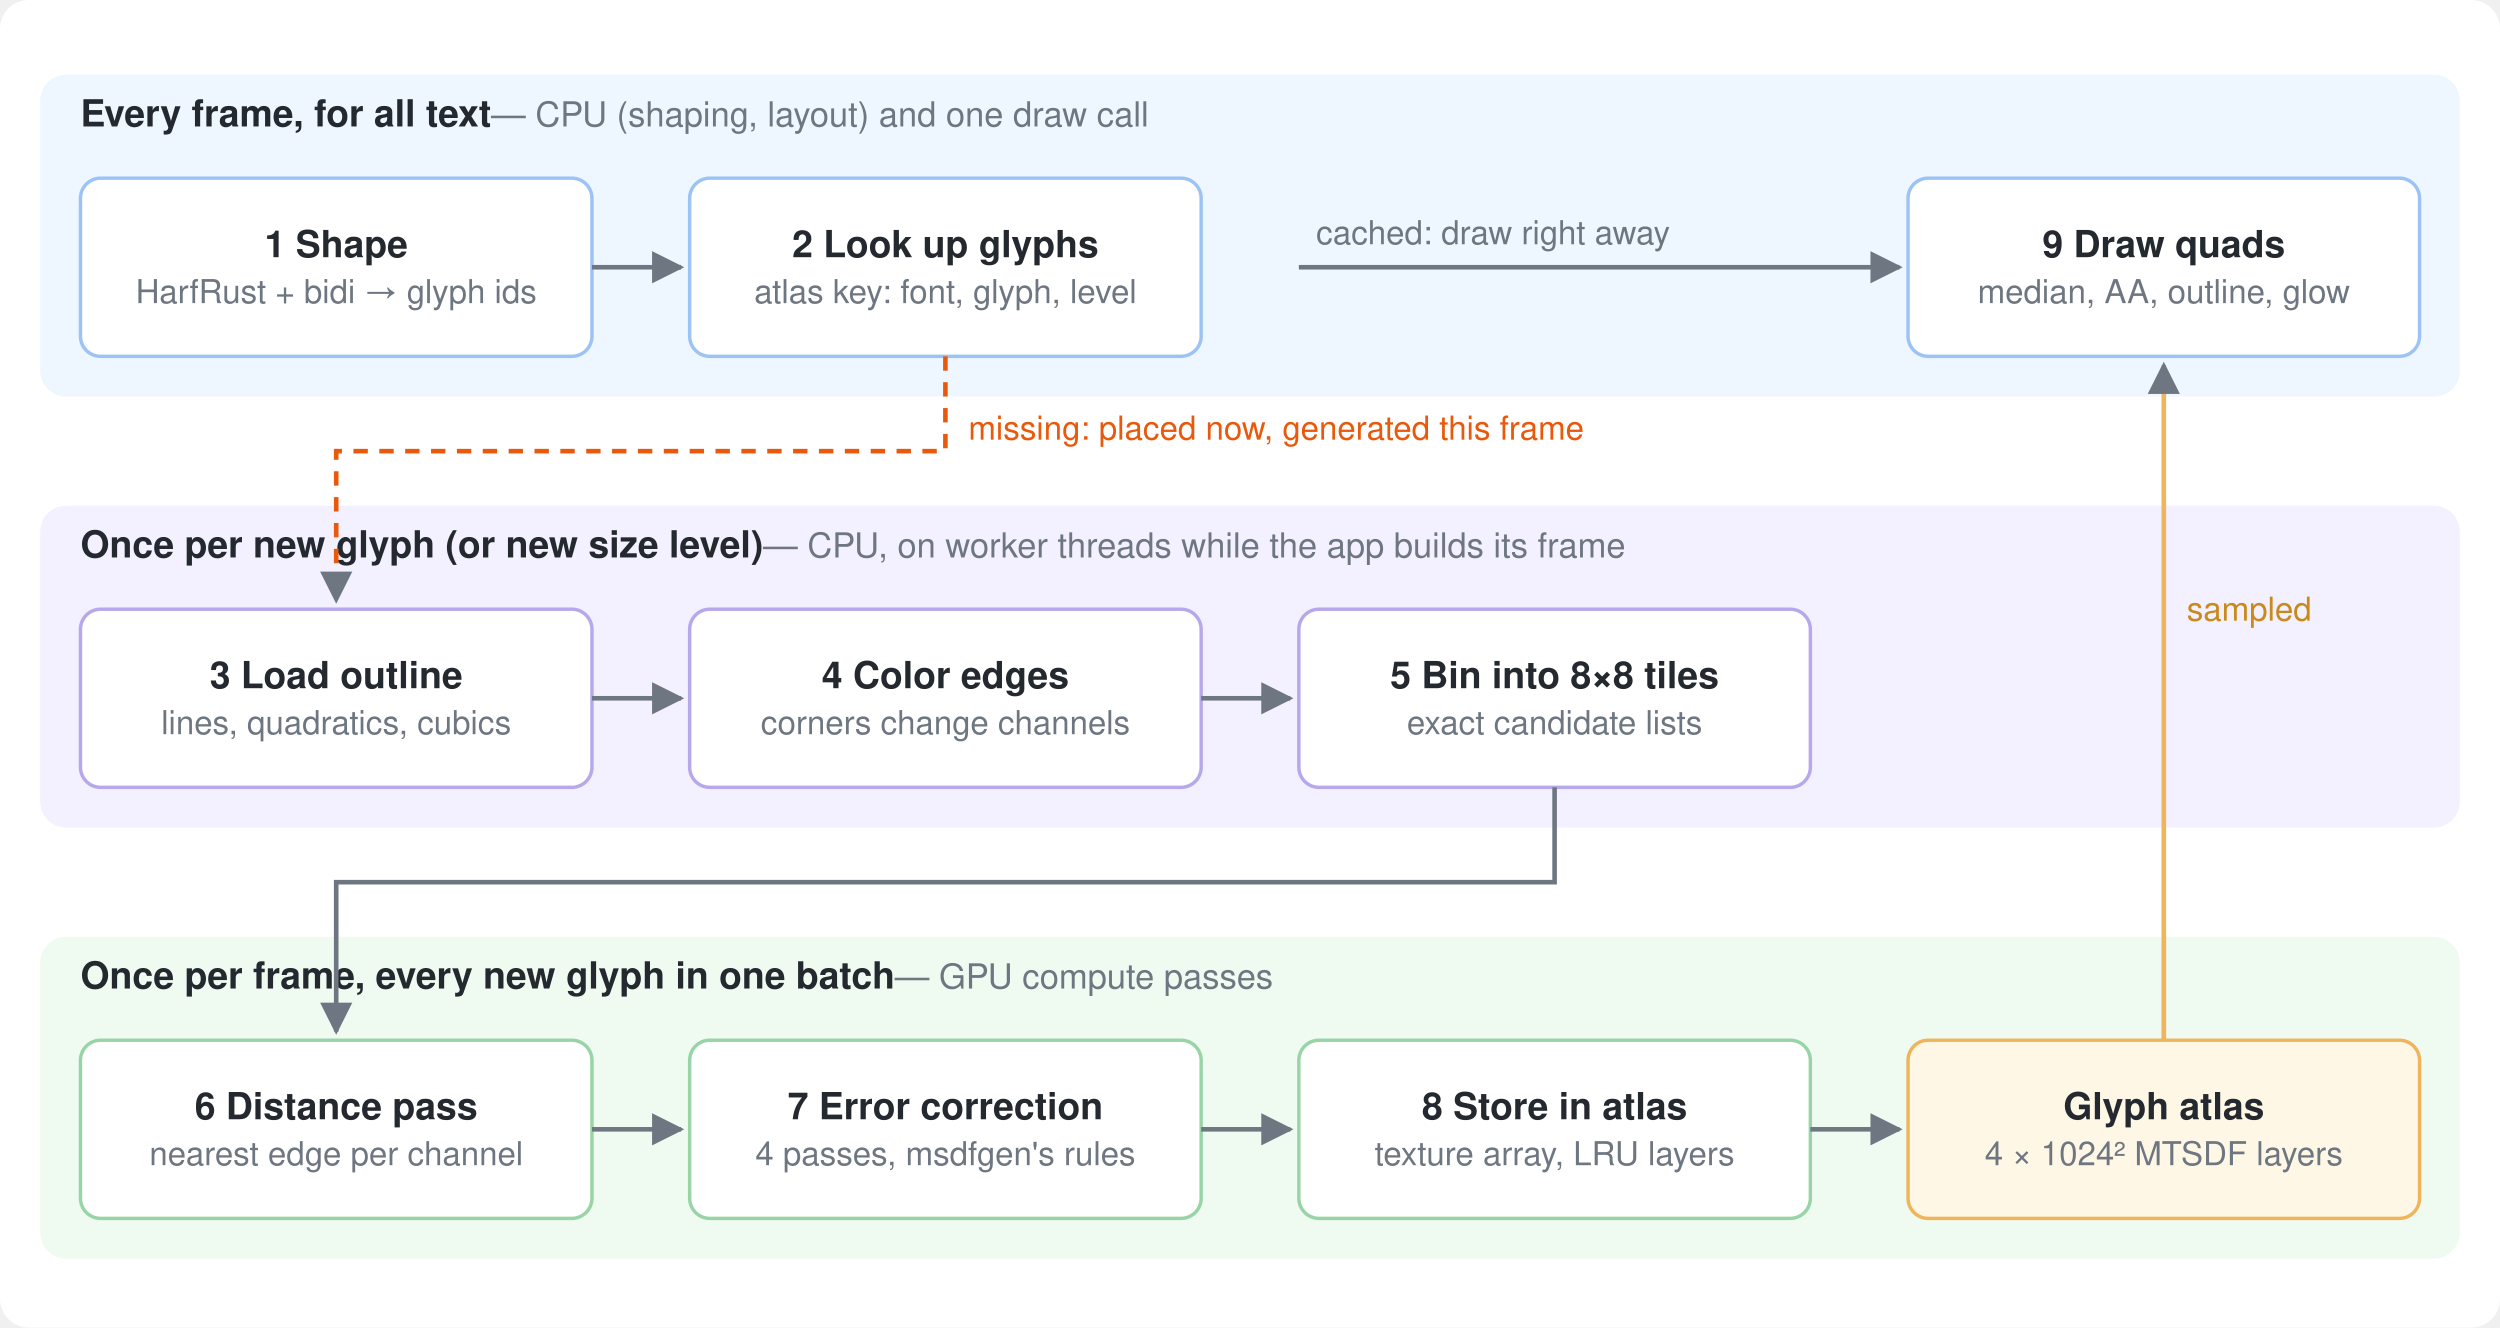
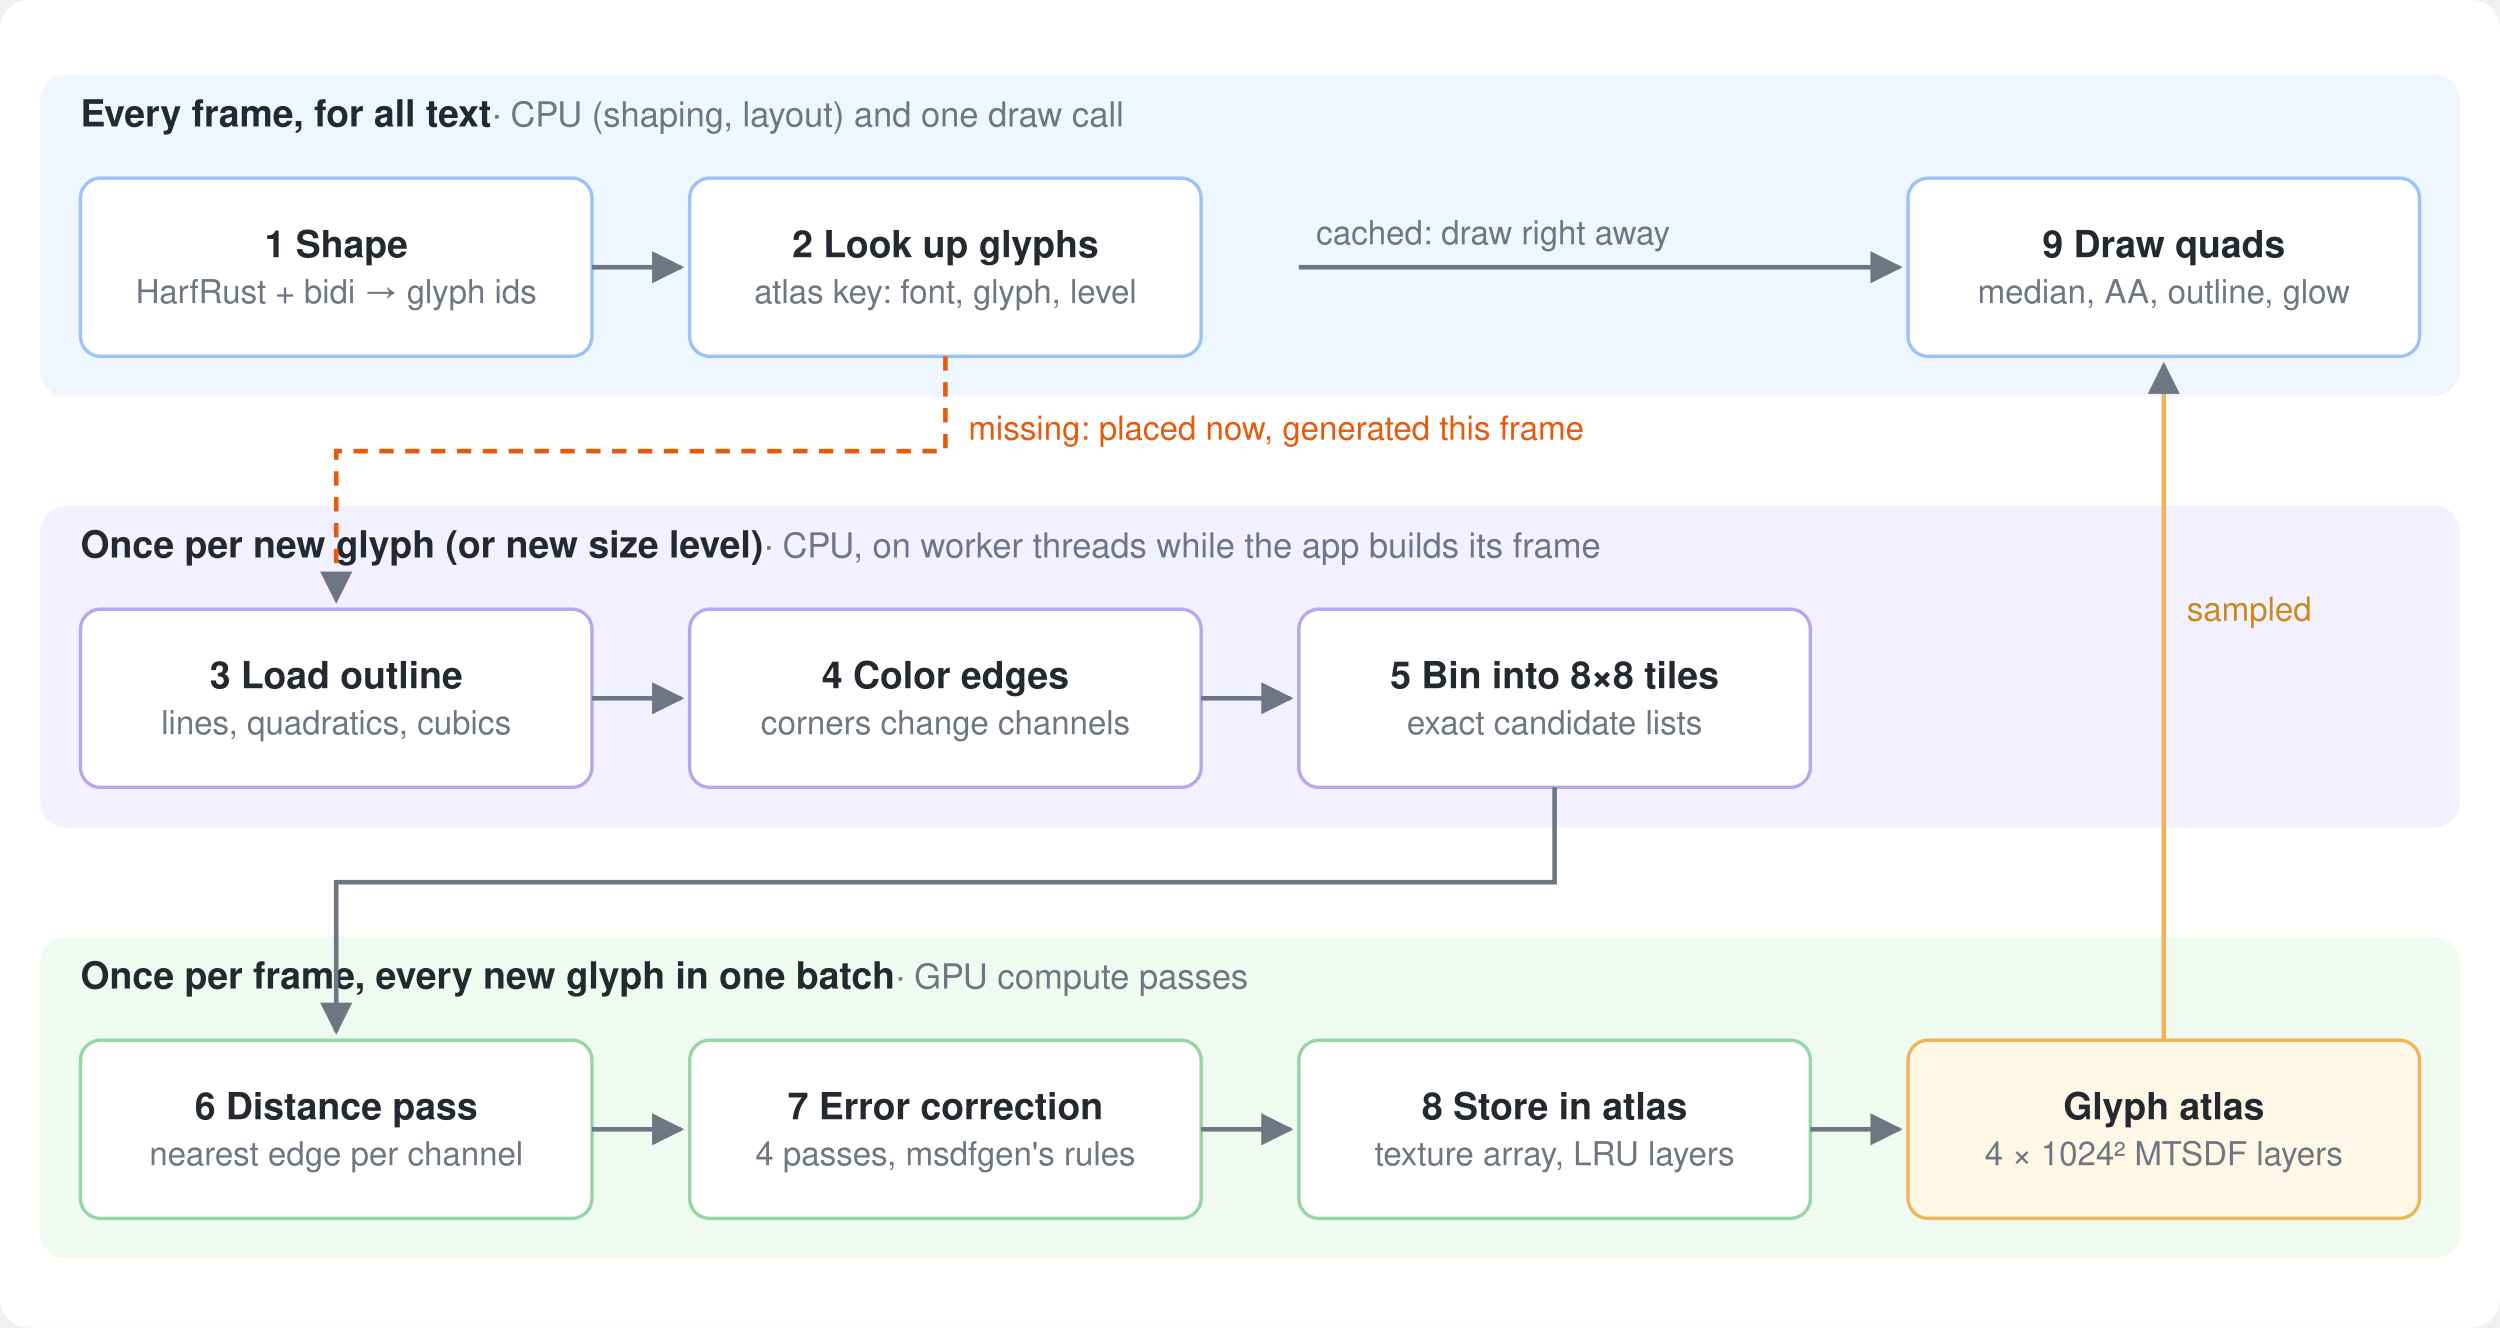
<svg xmlns="http://www.w3.org/2000/svg" viewBox="0 0 870 462" width="870" height="462" font-family="-apple-system, 'Segoe UI', Helvetica, Arial, sans-serif">
  <rect width="870" height="462" rx="10" fill="#ffffff" />
  <defs>
    <marker id="arrow" viewBox="0 0 10 10" refX="9" refY="5" markerWidth="7" markerHeight="7" orient="auto-start-reverse">
      <path d="M0,0L10,5L0,10z" fill="#6e7781" />
    </marker>
  </defs>
  <rect x="14.0" y="26.0" width="842.0" height="112" rx="9" fill="#eef6ff" />
-   <text x="28" y="44.0" font-size="13" fill="#24292f" font-weight="600">Every frame, for all text<tspan fill="#6e7781" font-size="12" font-weight="400"> — CPU (shaping, layout) and one draw call</tspan>
+   <text x="28" y="44.0" font-size="13" fill="#24292f" font-weight="600">Every frame, for all text<tspan fill="#6e7781" font-size="12" font-weight="400"> · CPU (shaping, layout) and one draw call</tspan>
  </text>
  <rect x="14.0" y="176.0" width="842.0" height="112" rx="9" fill="#f3f0ff" />
-   <text x="28" y="194.0" font-size="13" fill="#24292f" font-weight="600">Once per new glyph (or new size level)<tspan fill="#6e7781" font-size="12" font-weight="400"> — CPU, on worker threads while the app builds its frame</tspan>
+   <text x="28" y="194.0" font-size="13" fill="#24292f" font-weight="600">Once per new glyph (or new size level)<tspan fill="#6e7781" font-size="12" font-weight="400"> · CPU, on worker threads while the app builds its frame</tspan>
  </text>
  <rect x="14.0" y="326.0" width="842.0" height="112" rx="9" fill="#effaf1" />
-   <text x="28" y="344.0" font-size="13" fill="#24292f" font-weight="600">Once per frame, every new glyph in one batch<tspan fill="#6e7781" font-size="12" font-weight="400"> — GPU compute passes</tspan>
+   <text x="28" y="344.0" font-size="13" fill="#24292f" font-weight="600">Once per frame, every new glyph in one batch<tspan fill="#6e7781" font-size="12" font-weight="400"> · GPU compute passes</tspan>
  </text>
  <rect x="28.0" y="62.0" width="178.0" height="62.0" rx="7" fill="#ffffff" stroke="#9cc3f5" stroke-width="1.2" />
  <text x="117.0" y="89.5" font-size="13" fill="#24292f" text-anchor="middle" font-weight="600">1  Shape</text>
  <text x="117.0" y="105.5" font-size="11.5" fill="#6e7781" text-anchor="middle" font-weight="400">HarfRust + bidi → glyph ids</text>
  <rect x="240.0" y="62.0" width="178.0" height="62.0" rx="7" fill="#ffffff" stroke="#9cc3f5" stroke-width="1.2" />
  <text x="329.0" y="89.5" font-size="13" fill="#24292f" text-anchor="middle" font-weight="600">2  Look up glyphs</text>
  <text x="329.0" y="105.5" font-size="11.5" fill="#6e7781" text-anchor="middle" font-weight="400">atlas key: font, glyph, level</text>
  <rect x="664.0" y="62.0" width="178.0" height="62.0" rx="7" fill="#ffffff" stroke="#9cc3f5" stroke-width="1.2" />
  <text x="753.0" y="89.5" font-size="13" fill="#24292f" text-anchor="middle" font-weight="600">9  Draw quads</text>
  <text x="753.0" y="105.5" font-size="11.5" fill="#6e7781" text-anchor="middle" font-weight="400">median, AA, outline, glow</text>
  <rect x="28.0" y="212.0" width="178.0" height="62.0" rx="7" fill="#ffffff" stroke="#b7a8ec" stroke-width="1.2" />
  <text x="117.0" y="239.5" font-size="13" fill="#24292f" text-anchor="middle" font-weight="600">3  Load outline</text>
  <text x="117.0" y="255.5" font-size="11.5" fill="#6e7781" text-anchor="middle" font-weight="400">lines, quadratics, cubics</text>
  <rect x="240.0" y="212.0" width="178.0" height="62.0" rx="7" fill="#ffffff" stroke="#b7a8ec" stroke-width="1.2" />
  <text x="329.0" y="239.5" font-size="13" fill="#24292f" text-anchor="middle" font-weight="600">4  Color edges</text>
  <text x="329.0" y="255.5" font-size="11.5" fill="#6e7781" text-anchor="middle" font-weight="400">corners change channels</text>
  <rect x="452.0" y="212.0" width="178.0" height="62.0" rx="7" fill="#ffffff" stroke="#b7a8ec" stroke-width="1.2" />
  <text x="541.0" y="239.5" font-size="13" fill="#24292f" text-anchor="middle" font-weight="600">5  Bin into 8×8 tiles</text>
  <text x="541.0" y="255.5" font-size="11.5" fill="#6e7781" text-anchor="middle" font-weight="400">exact candidate lists</text>
  <rect x="28.0" y="362.0" width="178.0" height="62.0" rx="7" fill="#ffffff" stroke="#98d4a6" stroke-width="1.2" />
  <text x="117.0" y="389.5" font-size="13" fill="#24292f" text-anchor="middle" font-weight="600">6  Distance pass</text>
  <text x="117.0" y="405.5" font-size="11.5" fill="#6e7781" text-anchor="middle" font-weight="400">nearest edge per channel</text>
  <rect x="240.0" y="362.0" width="178.0" height="62.0" rx="7" fill="#ffffff" stroke="#98d4a6" stroke-width="1.2" />
  <text x="329.0" y="389.5" font-size="13" fill="#24292f" text-anchor="middle" font-weight="600">7  Error correction</text>
  <text x="329.0" y="405.5" font-size="11.5" fill="#6e7781" text-anchor="middle" font-weight="400">4 passes, msdfgen's rules</text>
  <rect x="452.0" y="362.0" width="178.0" height="62.0" rx="7" fill="#ffffff" stroke="#98d4a6" stroke-width="1.2" />
  <text x="541.0" y="389.5" font-size="13" fill="#24292f" text-anchor="middle" font-weight="600">8  Store in atlas</text>
  <text x="541.0" y="405.5" font-size="11.5" fill="#6e7781" text-anchor="middle" font-weight="400">texture array, LRU layers</text>
  <rect x="664.0" y="362.0" width="178.0" height="62.0" rx="7" fill="#fff7e6" stroke="#f0b45a" stroke-width="1.2" />
  <text x="753.0" y="389.5" font-size="13" fill="#24292f" text-anchor="middle" font-weight="600">Glyph atlas</text>
  <text x="753.0" y="405.5" font-size="11.5" fill="#6e7781" text-anchor="middle" font-weight="400">4 × 1024² MTSDF layers</text>
  <path d="M206.0,93.0H237.0" stroke="#6e7781" stroke-width="1.6" fill="none" marker-end="url(#arrow)" />
  <path d="M206.0,243.0H237.0" stroke="#6e7781" stroke-width="1.6" fill="none" marker-end="url(#arrow)" />
  <path d="M418.0,243.0H449.0" stroke="#6e7781" stroke-width="1.6" fill="none" marker-end="url(#arrow)" />
  <path d="M206.0,393.0H237.0" stroke="#6e7781" stroke-width="1.6" fill="none" marker-end="url(#arrow)" />
  <path d="M418.0,393.0H449.0" stroke="#6e7781" stroke-width="1.6" fill="none" marker-end="url(#arrow)" />
  <path d="M630.0,393.0H661.0" stroke="#6e7781" stroke-width="1.6" fill="none" marker-end="url(#arrow)" />
  <path d="M452.0,93.0H661.0" stroke="#6e7781" stroke-width="1.6" fill="none" marker-end="url(#arrow)" />
  <text x="458.0" y="85.0" font-size="11.5" fill="#6e7781" text-anchor="start" font-weight="400">cached: draw right away</text>
  <path d="M329.0,124.0V157.0H117.0V209.0" stroke="#e8590c" stroke-width="1.6" fill="none" marker-end="url(#arrow)" stroke-dasharray="5 4" />
  <text x="337.0" y="153.0" font-size="11.5" fill="#e8590c" text-anchor="start" font-weight="400">missing: placed now, generated this frame</text>
  <path d="M541.0,274.0V307.0H117.0V359.0" stroke="#6e7781" stroke-width="1.6" fill="none" marker-end="url(#arrow)" />
  <path d="M753.0,362.0V127.0" stroke="#f0b45a" stroke-width="1.6" fill="none" marker-end="url(#arrow)" />
  <text x="761.0" y="216.0" font-size="11.5" fill="#c98a1c" text-anchor="start" font-weight="400">sampled</text>
</svg>
